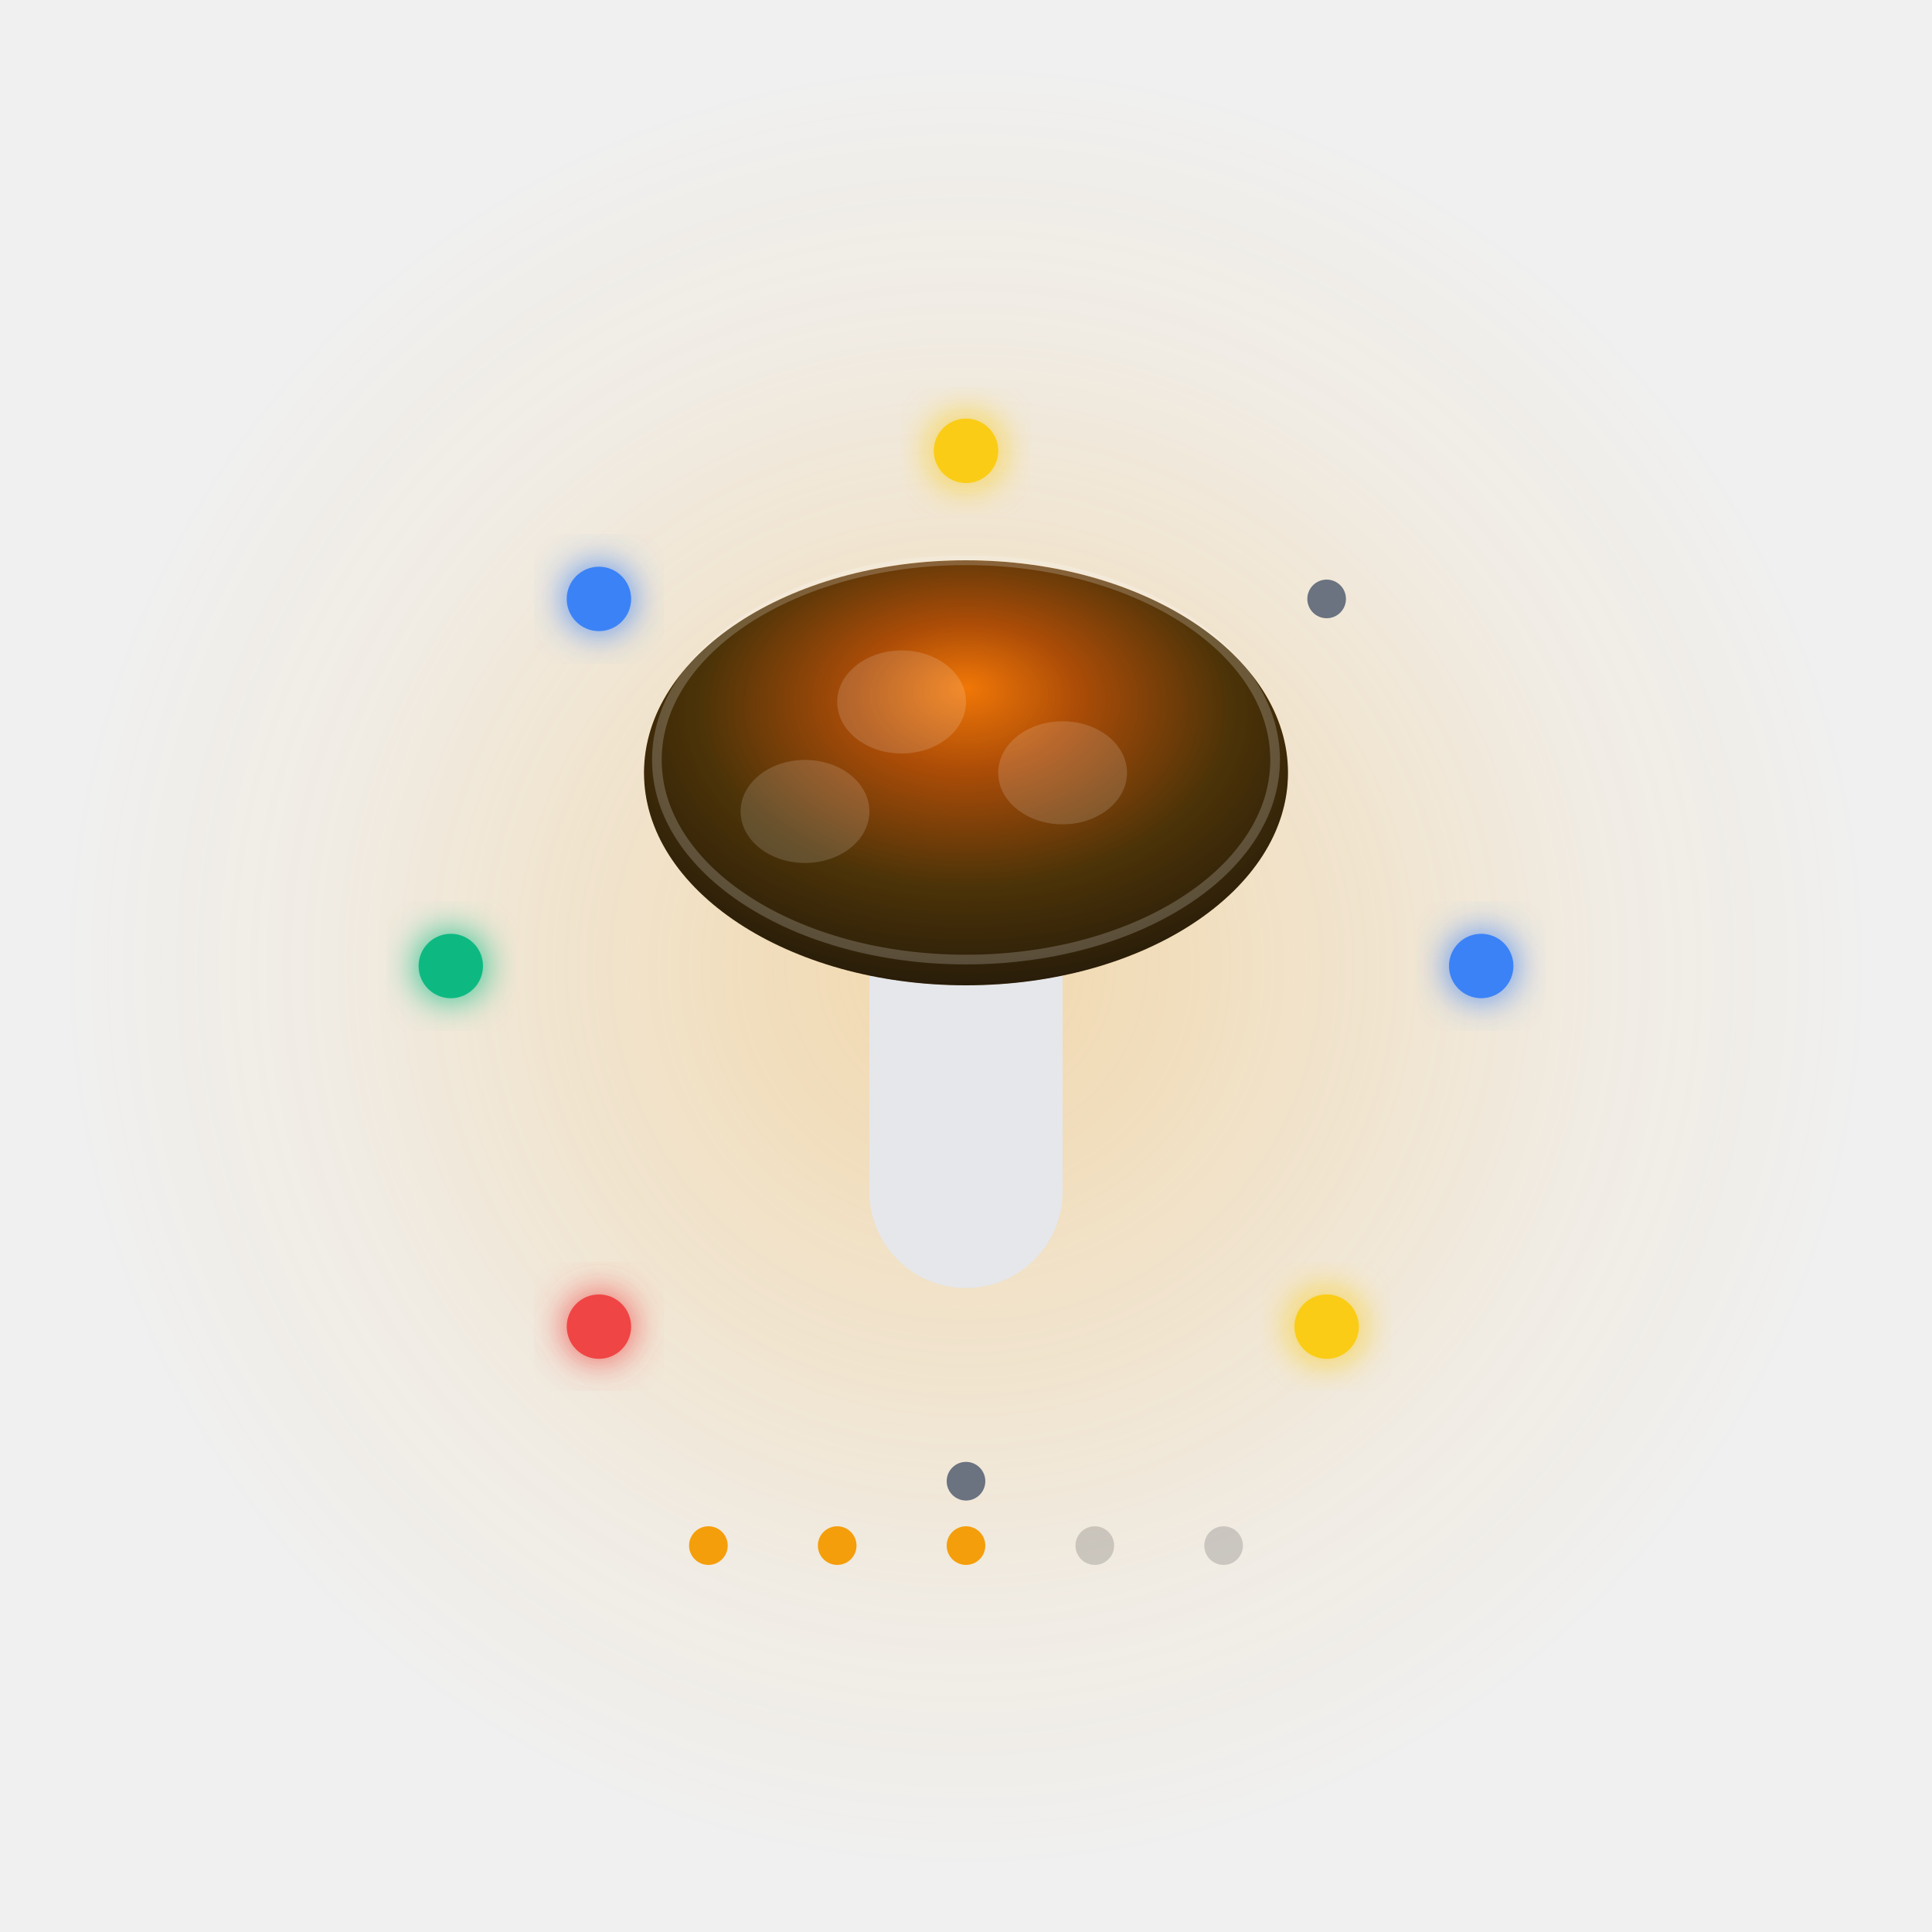
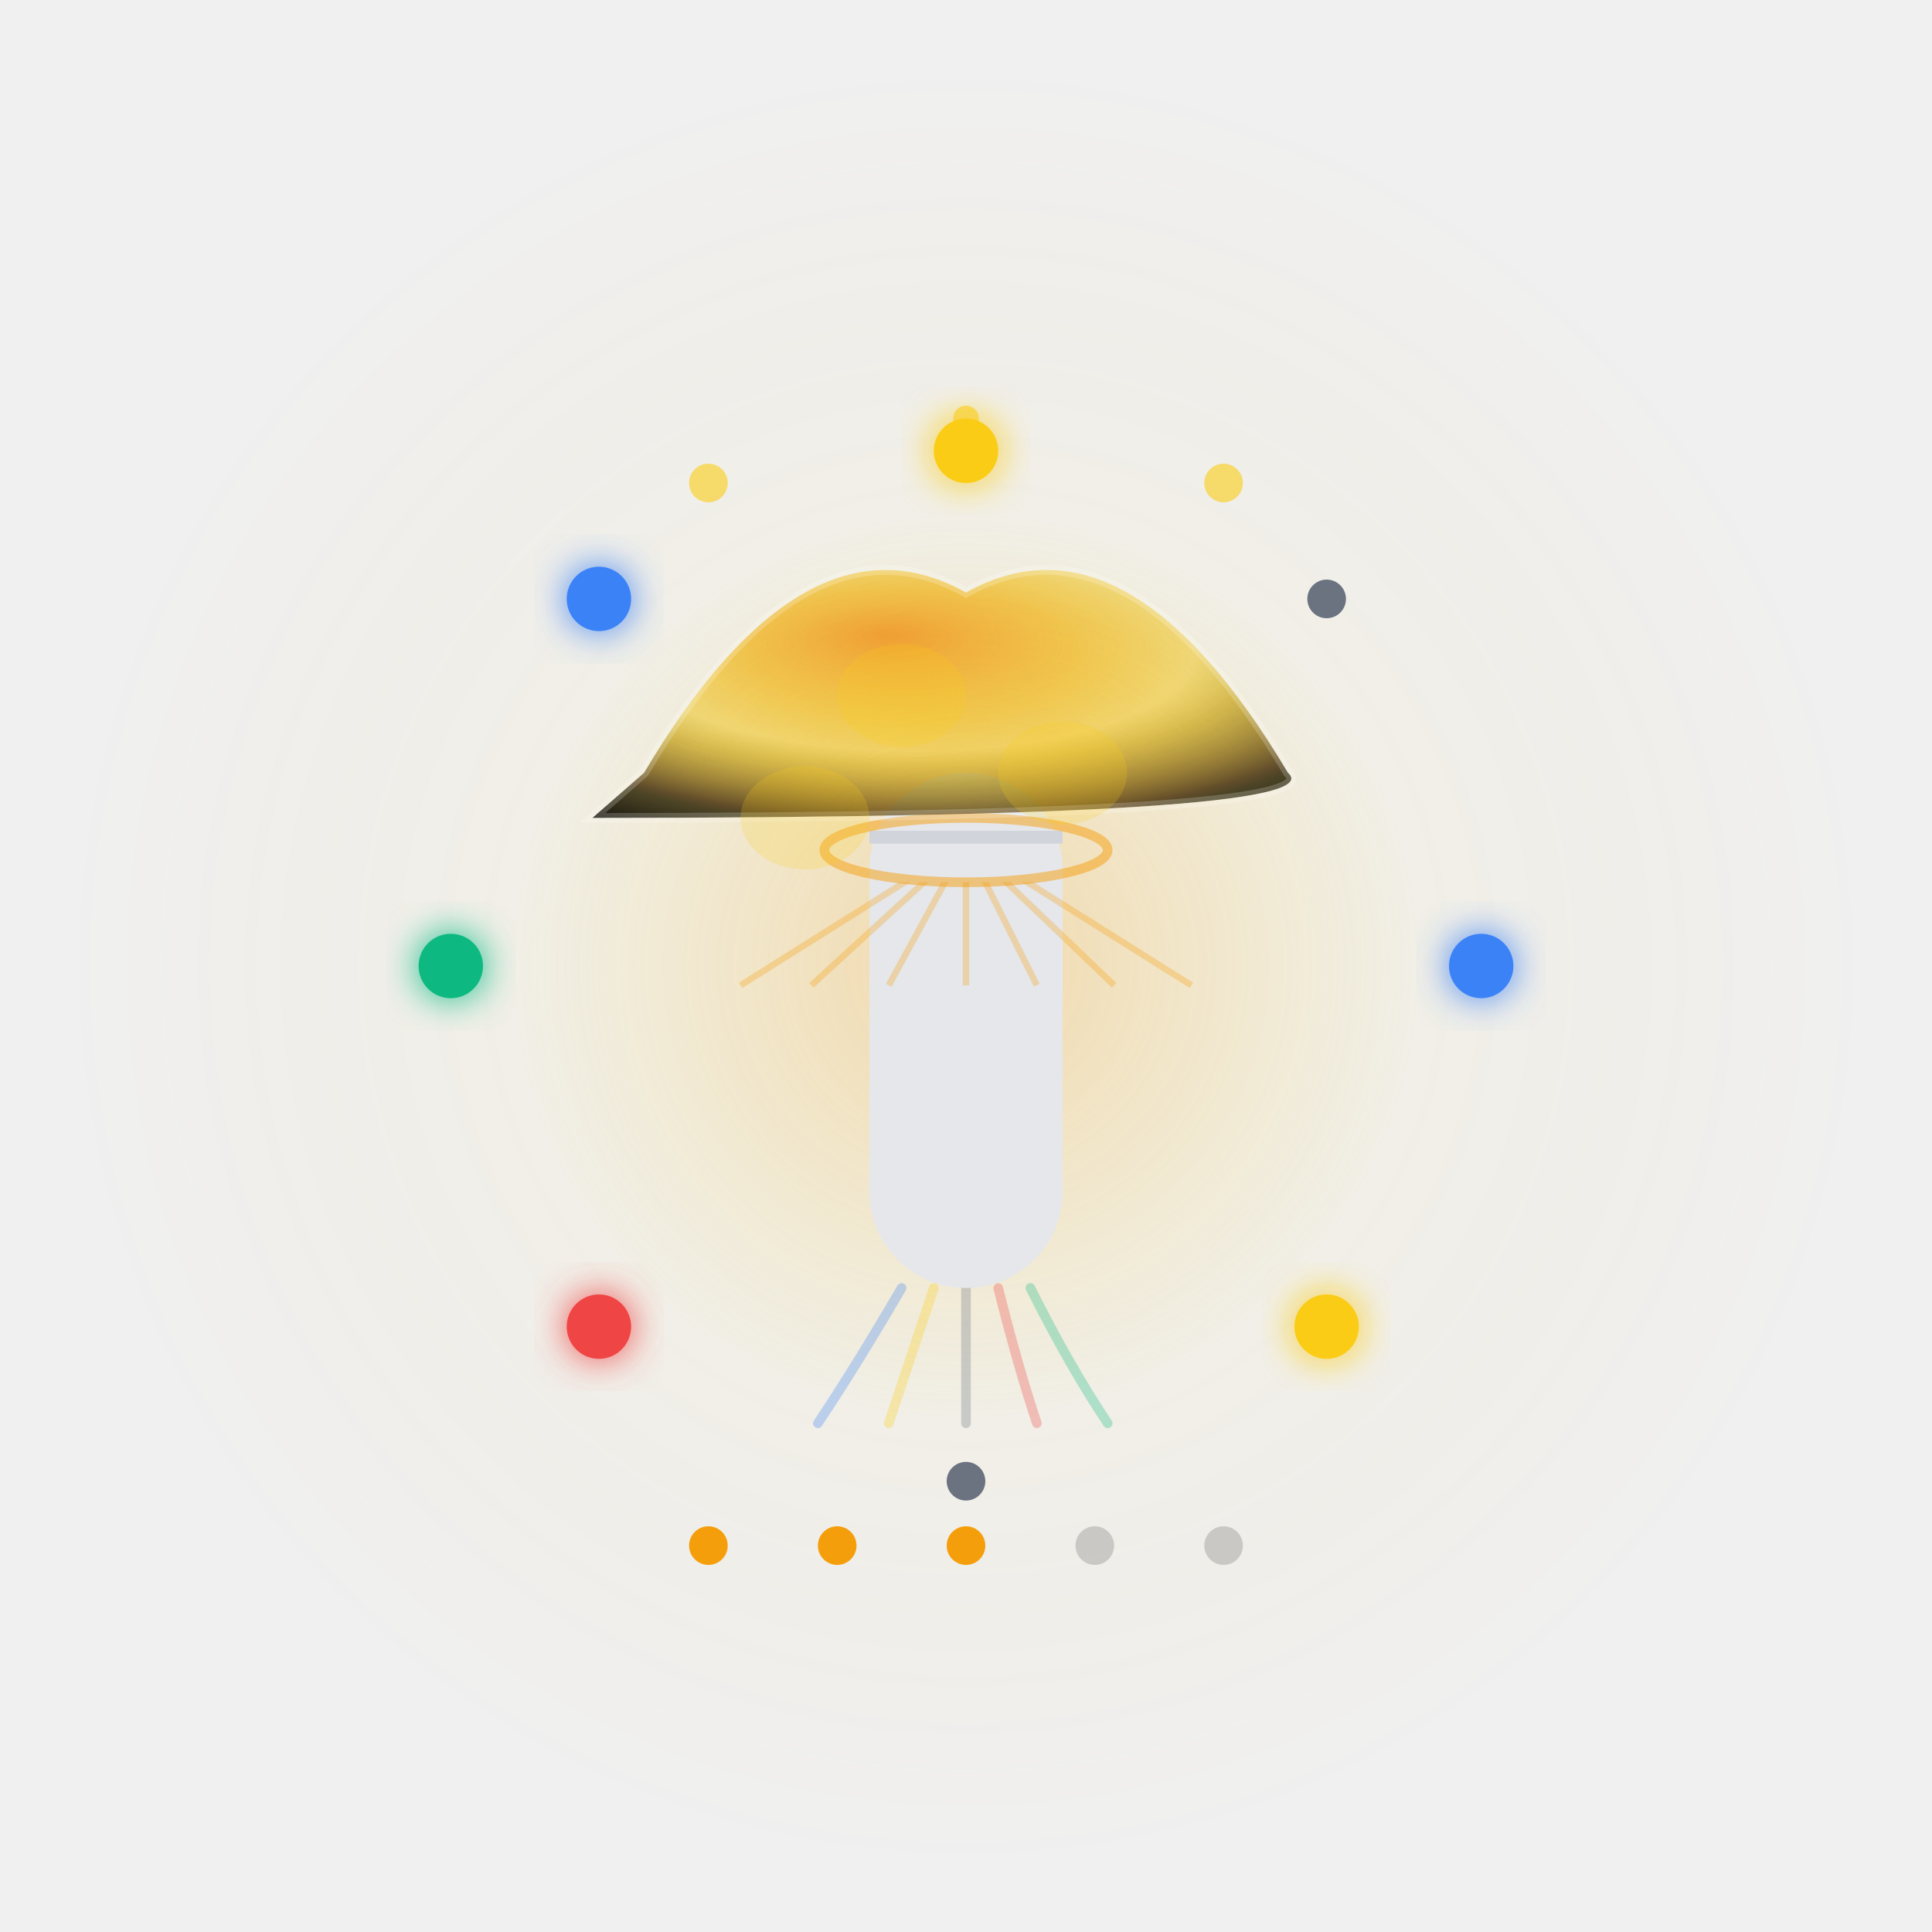
<svg xmlns="http://www.w3.org/2000/svg" viewBox="0 0 300 300" style="background-color: #1a1a1a;">
  <style>
-                     @keyframes float { 0%, 100% { transform: translateY(0px); } 50% { transform: translateY(-5px); } }
-                     @keyframes drift-wide { 0% { transform: translate(0, 0); } 50% { transform: translate(5px, 15px); } 100% { transform: translate(0, 0); } }
-                     @keyframes drift-vertical { 0% { transform: translate(0, 0); } 50% { transform: translate(10px, -5px); } 100% { transform: translate(0, 0); } }
-                     @keyframes fade-breath { 0%, 100% { opacity: 0.4; } 50% { opacity: 1; } }
-                 </style>
+ @keyframes float { 0%, 100% { transform: translateY(0px); } 50% { transform: translateY(-5px); } }
+ @keyframes drift-wide { 0% { transform: translate(0, 0); } 50% { transform: translate(5px, 15px); } 100% { transform: translate(0, 0); } }
+ @keyframes drift-vertical { 0% { transform: translate(0, 0); } 50% { transform: translate(10px, -5px); } 100% { transform: translate(0, 0); } }
+ @keyframes fade-breath { 0%, 100% { opacity: 0.4; } 50% { opacity: 1; } }
+ @keyframes spore-rise { 0% { transform: translateY(0); opacity: 0.7; } 100% { transform: translateY(-8px); opacity: 0.2; } }
+ </style>
  <defs>
    <filter id="noise" x="0%" y="0%" width="100%" height="100%">
      <feTurbulence type="fractalNoise" baseFrequency="0.8" numOctaves="3" result="noise" />
      <feColorMatrix type="matrix" values="1 0 0 0 0  0 1 0 0 0  0 0 1 0 0  0 0 0 0.3 0" in="noise" result="coloredNoise" />
      <feComposite operator="in" in="coloredNoise" in2="SourceGraphic" result="composite" />
      <feBlend mode="multiply" in="composite" in2="SourceGraphic" />
    </filter>
    <filter id="glow" x="-50%" y="-50%" width="200%" height="200%">
      <feGaussianBlur stdDeviation="3" result="coloredBlur" />
      <feMerge>
        <feMergeNode in="coloredBlur" />
        <feMergeNode in="SourceGraphic" />
      </feMerge>
    </filter>
-     <radialGradient id="capGrad" cx="50%" cy="40%" r="80%" fx="50%" fy="30%">
-       <stop offset="0%" stop-color="#f59e0b" stop-opacity="1" />
+     <radialGradient id="capGrad" cx="50%" cy="40%" r="80%" fx="42%" fy="26%">
+       <stop offset="0%" stop-color="#f59e0b" stop-opacity="0.64" />
+       <stop offset="50%" stop-color="#facc15" stop-opacity="0.32" />
      <stop offset="100%" stop-color="#111" stop-opacity="1" />
    </radialGradient>
-     <radialGradient id="auraGrad" cx="50%" cy="50%" r="50%" fx="50%" fy="50%">
+     <radialGradient id="auraGrad" cx="50%" cy="50%" r="50%">
      <stop offset="0%" stop-color="#f59e0b" stop-opacity="1" />
-       <stop offset="70%" stop-color="#f59e0b" stop-opacity="0.2" />
+       <stop offset="50%" stop-color="#facc15" stop-opacity="0.15" />
      <stop offset="100%" stop-color="#f59e0b" stop-opacity="0" />
    </radialGradient>
+     <clipPath id="gillClip">
+       <rect x="0" y="137" width="300" height="200" />
+     </clipPath>
  </defs>
  <circle cx="150" cy="150" r="140" fill="url(#auraGrad)" opacity="0.3" />
  <g style="animation: float 6s ease-in-out infinite;">
+     <path d="M 140 200 Q 133 212 127 221" fill="none" stroke="#3b82f6" stroke-width="1.5" opacity="0.3" stroke-linecap="round" />
+     <path d="M 145 200 Q 141 212 138 221" fill="none" stroke="#facc15" stroke-width="1.5" opacity="0.3" stroke-linecap="round" />
+     <path d="M 150 200 Q 150 212 150 221" fill="none" stroke="#6b7280" stroke-width="1.5" opacity="0.3" stroke-linecap="round" />
+     <path d="M 155 200 Q 158 212 161 221" fill="none" stroke="#ef4444" stroke-width="1.5" opacity="0.3" stroke-linecap="round" />
+     <path d="M 160 200 Q 166 212 172 221" fill="none" stroke="#10b981" stroke-width="1.5" opacity="0.3" stroke-linecap="round" />
    <rect x="135" y="120" width="30" height="80" fill="#E5E7EB" rx="15" />
    <path d="M 135 130 Q 150 130 165 130" fill="none" stroke="#D1D5DB" stroke-width="2" />
-     <ellipse cx="150" cy="120" rx="50" ry="33" fill="url(#capGrad)" />
-     <ellipse cx="150" cy="120" rx="50" ry="33" fill="#000" filter="url(#noise)" opacity="0.4" style="mix-blend-mode: overlay;" />
-     <g fill="#FFF" opacity="0.15">
-       <ellipse cx="125" cy="126" rx="10" ry="8" />
+     <ellipse cx="150" cy="132" rx="22" ry="5" fill="none" stroke="#f59e0b" stroke-width="1.5" opacity="0.5" />
+     <path d="M 100,120 Q 125,78 150,92 Q 175,78 200,120 Q 208,127 92,127 Z" fill="url(#capGrad)" />
+     <path d="M 100,120 Q 125,78 150,92 Q 175,78 200,120 Q 208,127 92,127 Z" fill="#000" filter="url(#noise)" opacity="0.4" style="mix-blend-mode: overlay;" />
+     <path d="M 100,120 Q 125,78 150,92 Q 175,78 200,120 Q 208,127 92,127 Z" fill="none" stroke="white" stroke-opacity="0.2" stroke-width="1.5" />
+     <g clip-path="url(#gillClip)" opacity="0.3" stroke="#f59e0b" stroke-width="1">
+       <line x1="150" y1="131" x2="115" y2="153" />
+       <line x1="150" y1="131" x2="126" y2="153" />
+       <line x1="150" y1="131" x2="138" y2="153" />
+       <line x1="150" y1="131" x2="150" y2="153" />
+       <line x1="150" y1="131" x2="161" y2="153" />
+       <line x1="150" y1="131" x2="173" y2="153" />
+       <line x1="150" y1="131" x2="185" y2="153" />
+     </g>
+     <g fill="#facc15" opacity="0.2">
+       <ellipse cx="125" cy="127" rx="10" ry="8" />
      <ellipse cx="165" cy="120" rx="10" ry="8" />
-       <ellipse cx="140" cy="109" rx="10" ry="8" />
+       <ellipse cx="140" cy="108" rx="10" ry="8" />
    </g>
-     <ellipse cx="150" cy="118" rx="48" ry="31" fill="none" stroke="white" stroke-opacity="0.2" stroke-width="1.5" />
+     <circle cx="110" cy="75" r="3" fill="#facc15" opacity="0.6" style="animation: spore-rise 3s ease-in-out infinite; animation-delay: -0s" />
+     <circle cx="150" cy="65" r="2" fill="#facc15" opacity="0.6" style="animation: spore-rise 4s ease-in-out infinite; animation-delay: -0.7s" />
+     <circle cx="190" cy="75" r="3" fill="#facc15" opacity="0.6" style="animation: spore-rise 5s ease-in-out infinite; animation-delay: -1.4s" />
    <g style="animation: drift-wide 4s ease-in-out infinite; animation-delay: -0s">
      <circle cx="230" cy="150" r="5" fill="#3b82f6" filter="url(#glow)" style="animation: fade-breath 2s ease-in-out infinite; animation-delay: -0s" />
    </g>
    <g style="animation: drift-vertical 5s ease-in-out infinite; animation-delay: -0.5s">
      <circle cx="206" cy="206" r="5" fill="#facc15" filter="url(#glow)" style="animation: fade-breath 3s ease-in-out infinite; animation-delay: -0.5s" />
    </g>
    <g style="animation: drift-wide 6s ease-in-out infinite; animation-delay: -1s">
      <circle cx="150" cy="230" r="3" fill="#6b7280" style="animation: fade-breath 2s ease-in-out infinite; animation-delay: -1s" />
    </g>
    <g style="animation: drift-vertical 4s ease-in-out infinite; animation-delay: -1.5s">
      <circle cx="93" cy="206" r="5" fill="#ef4444" filter="url(#glow)" style="animation: fade-breath 3s ease-in-out infinite; animation-delay: -1.5s" />
    </g>
    <g style="animation: drift-wide 5s ease-in-out infinite; animation-delay: -2s">
      <circle cx="70" cy="150" r="5" fill="#10b981" filter="url(#glow)" style="animation: fade-breath 2s ease-in-out infinite; animation-delay: -2s" />
    </g>
    <g style="animation: drift-vertical 6s ease-in-out infinite; animation-delay: -2.5s">
      <circle cx="93" cy="93" r="5" fill="#3b82f6" filter="url(#glow)" style="animation: fade-breath 3s ease-in-out infinite; animation-delay: -2.5s" />
    </g>
    <g style="animation: drift-wide 4s ease-in-out infinite; animation-delay: -3s">
      <circle cx="150" cy="70" r="5" fill="#facc15" filter="url(#glow)" style="animation: fade-breath 2s ease-in-out infinite; animation-delay: -3s" />
    </g>
    <g style="animation: drift-vertical 5s ease-in-out infinite; animation-delay: -3.5s">
      <circle cx="206" cy="93" r="3" fill="#6b7280" style="animation: fade-breath 3s ease-in-out infinite; animation-delay: -3.5s" />
    </g>
    <g transform="translate(150, 240)">
      <circle cx="-40" cy="0" r="3" fill="#f59e0b" opacity="1" />
      <circle cx="-20" cy="0" r="3" fill="#f59e0b" opacity="1" />
      <circle cx="0" cy="0" r="3" fill="#f59e0b" opacity="1" />
      <circle cx="20" cy="0" r="3" fill="#333" opacity="0.2" />
      <circle cx="40" cy="0" r="3" fill="#333" opacity="0.2" />
    </g>
  </g>
</svg>
